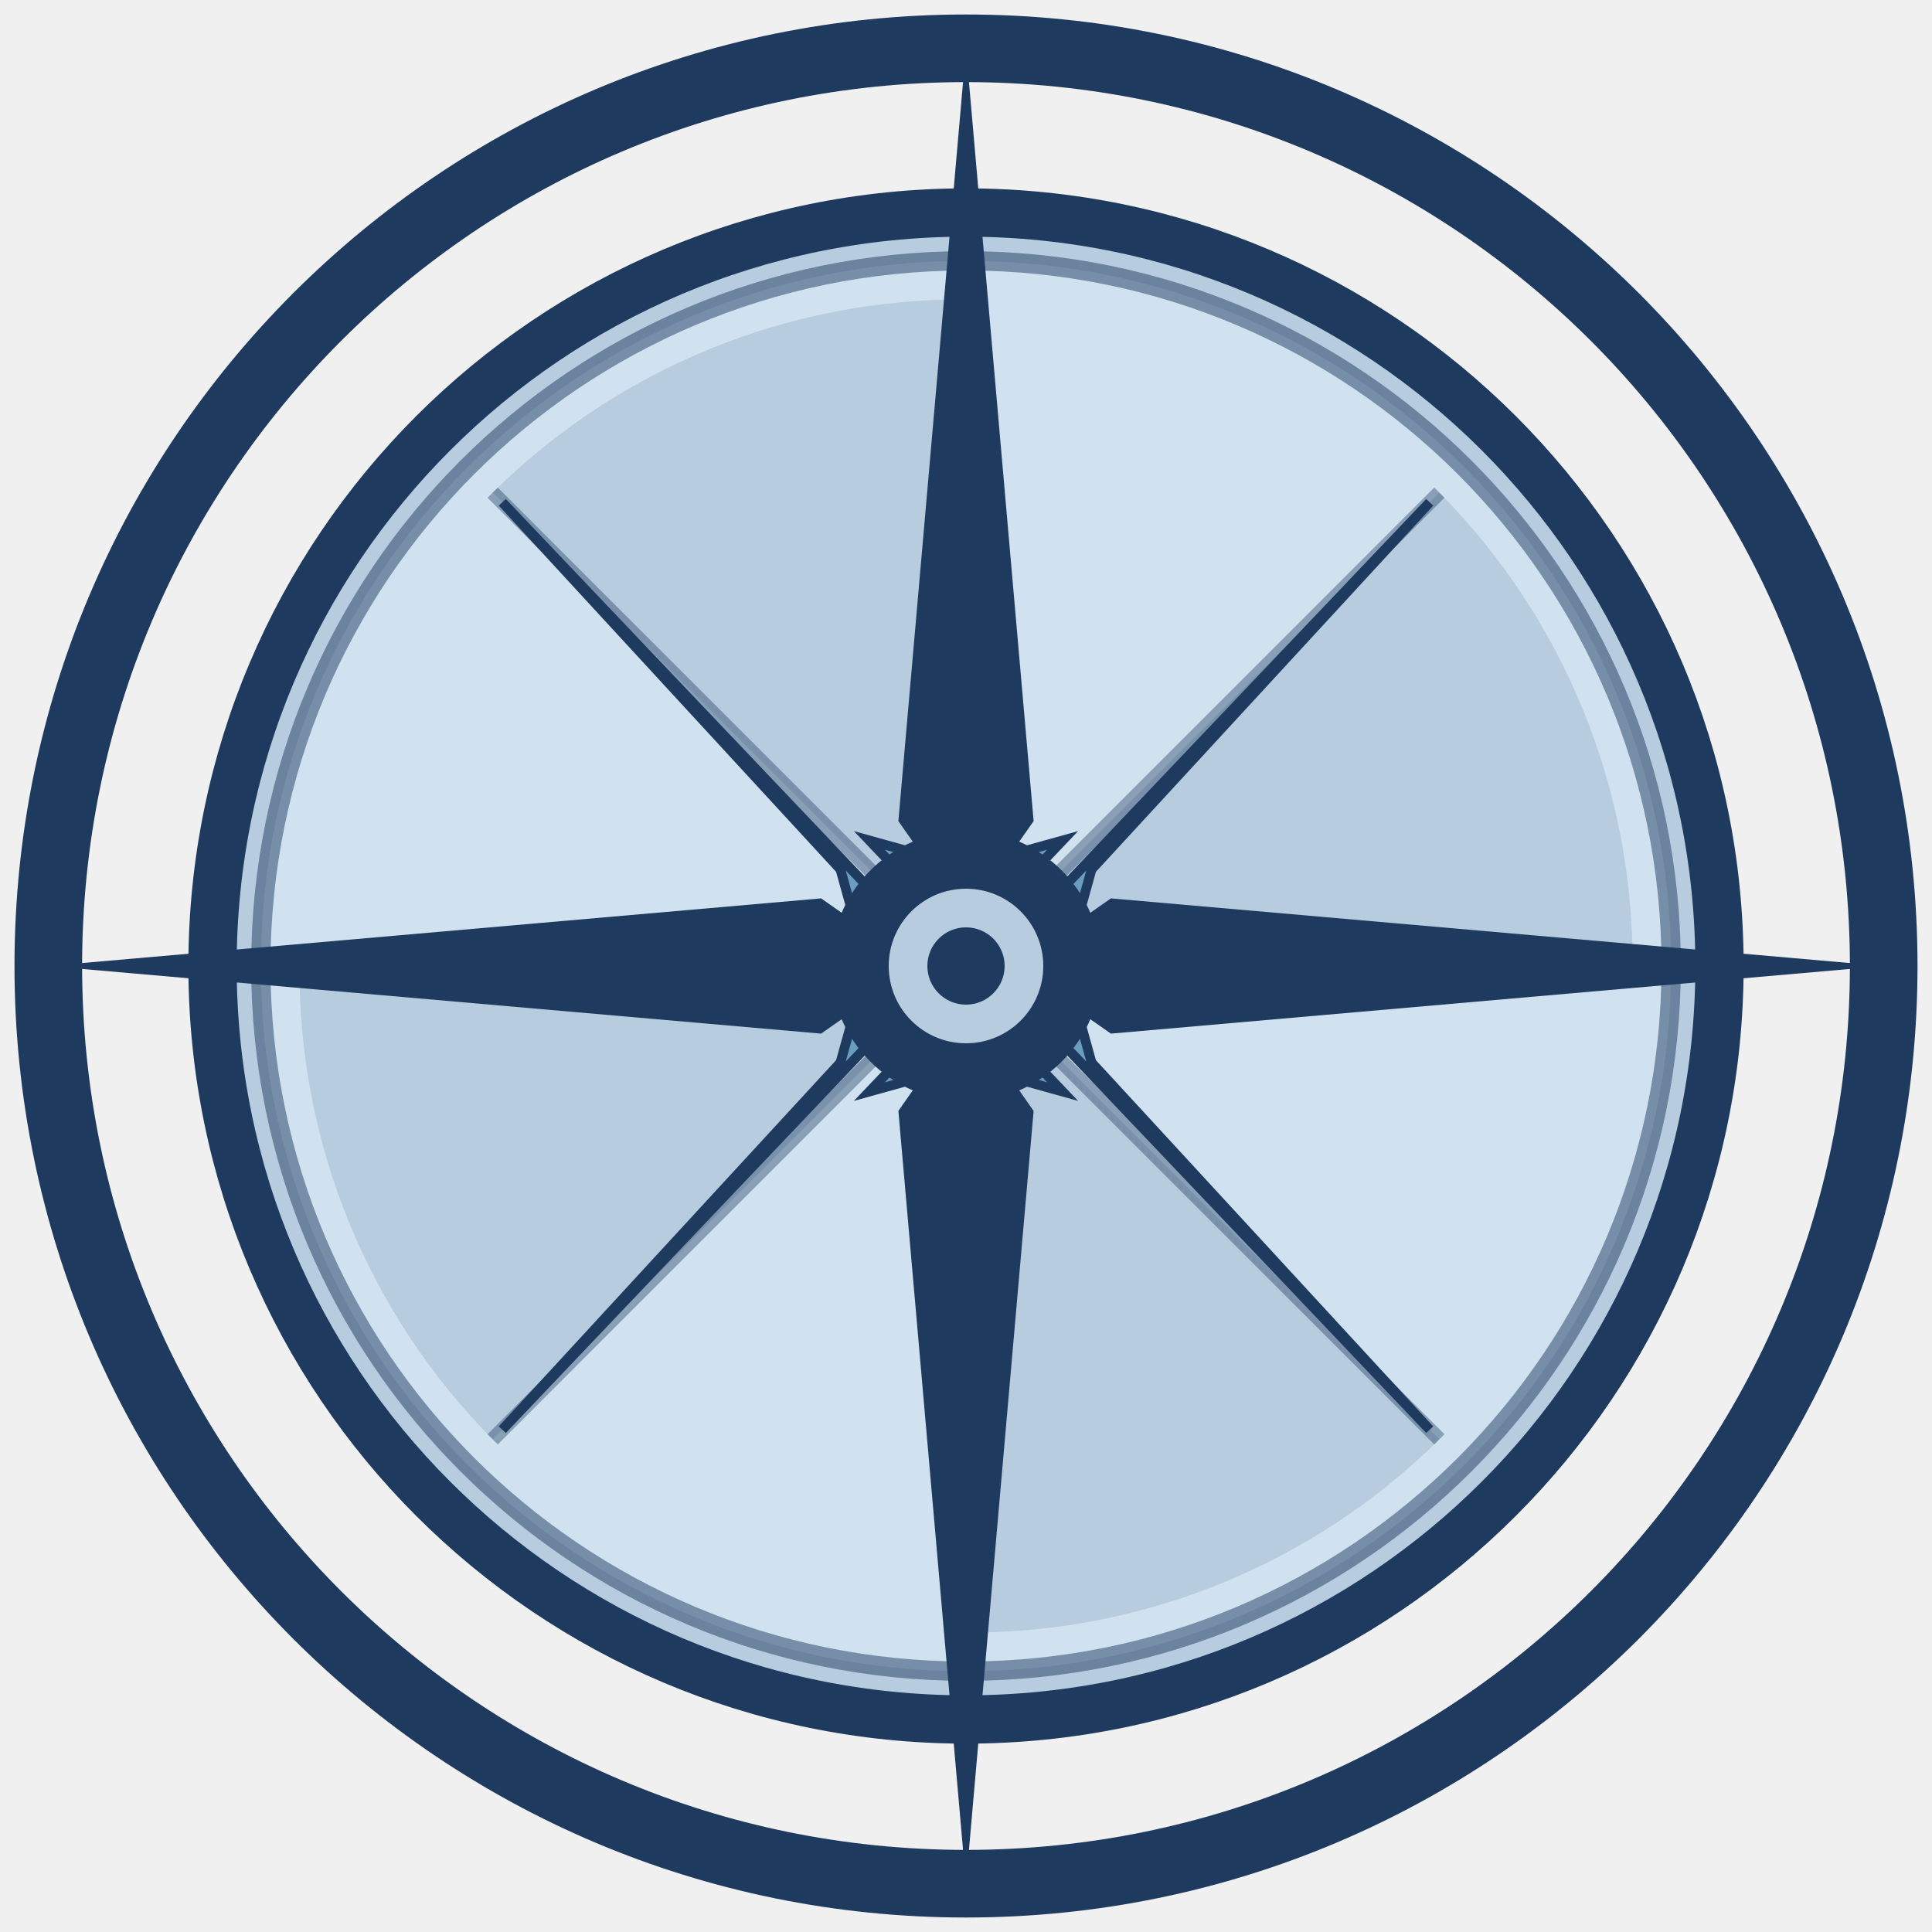
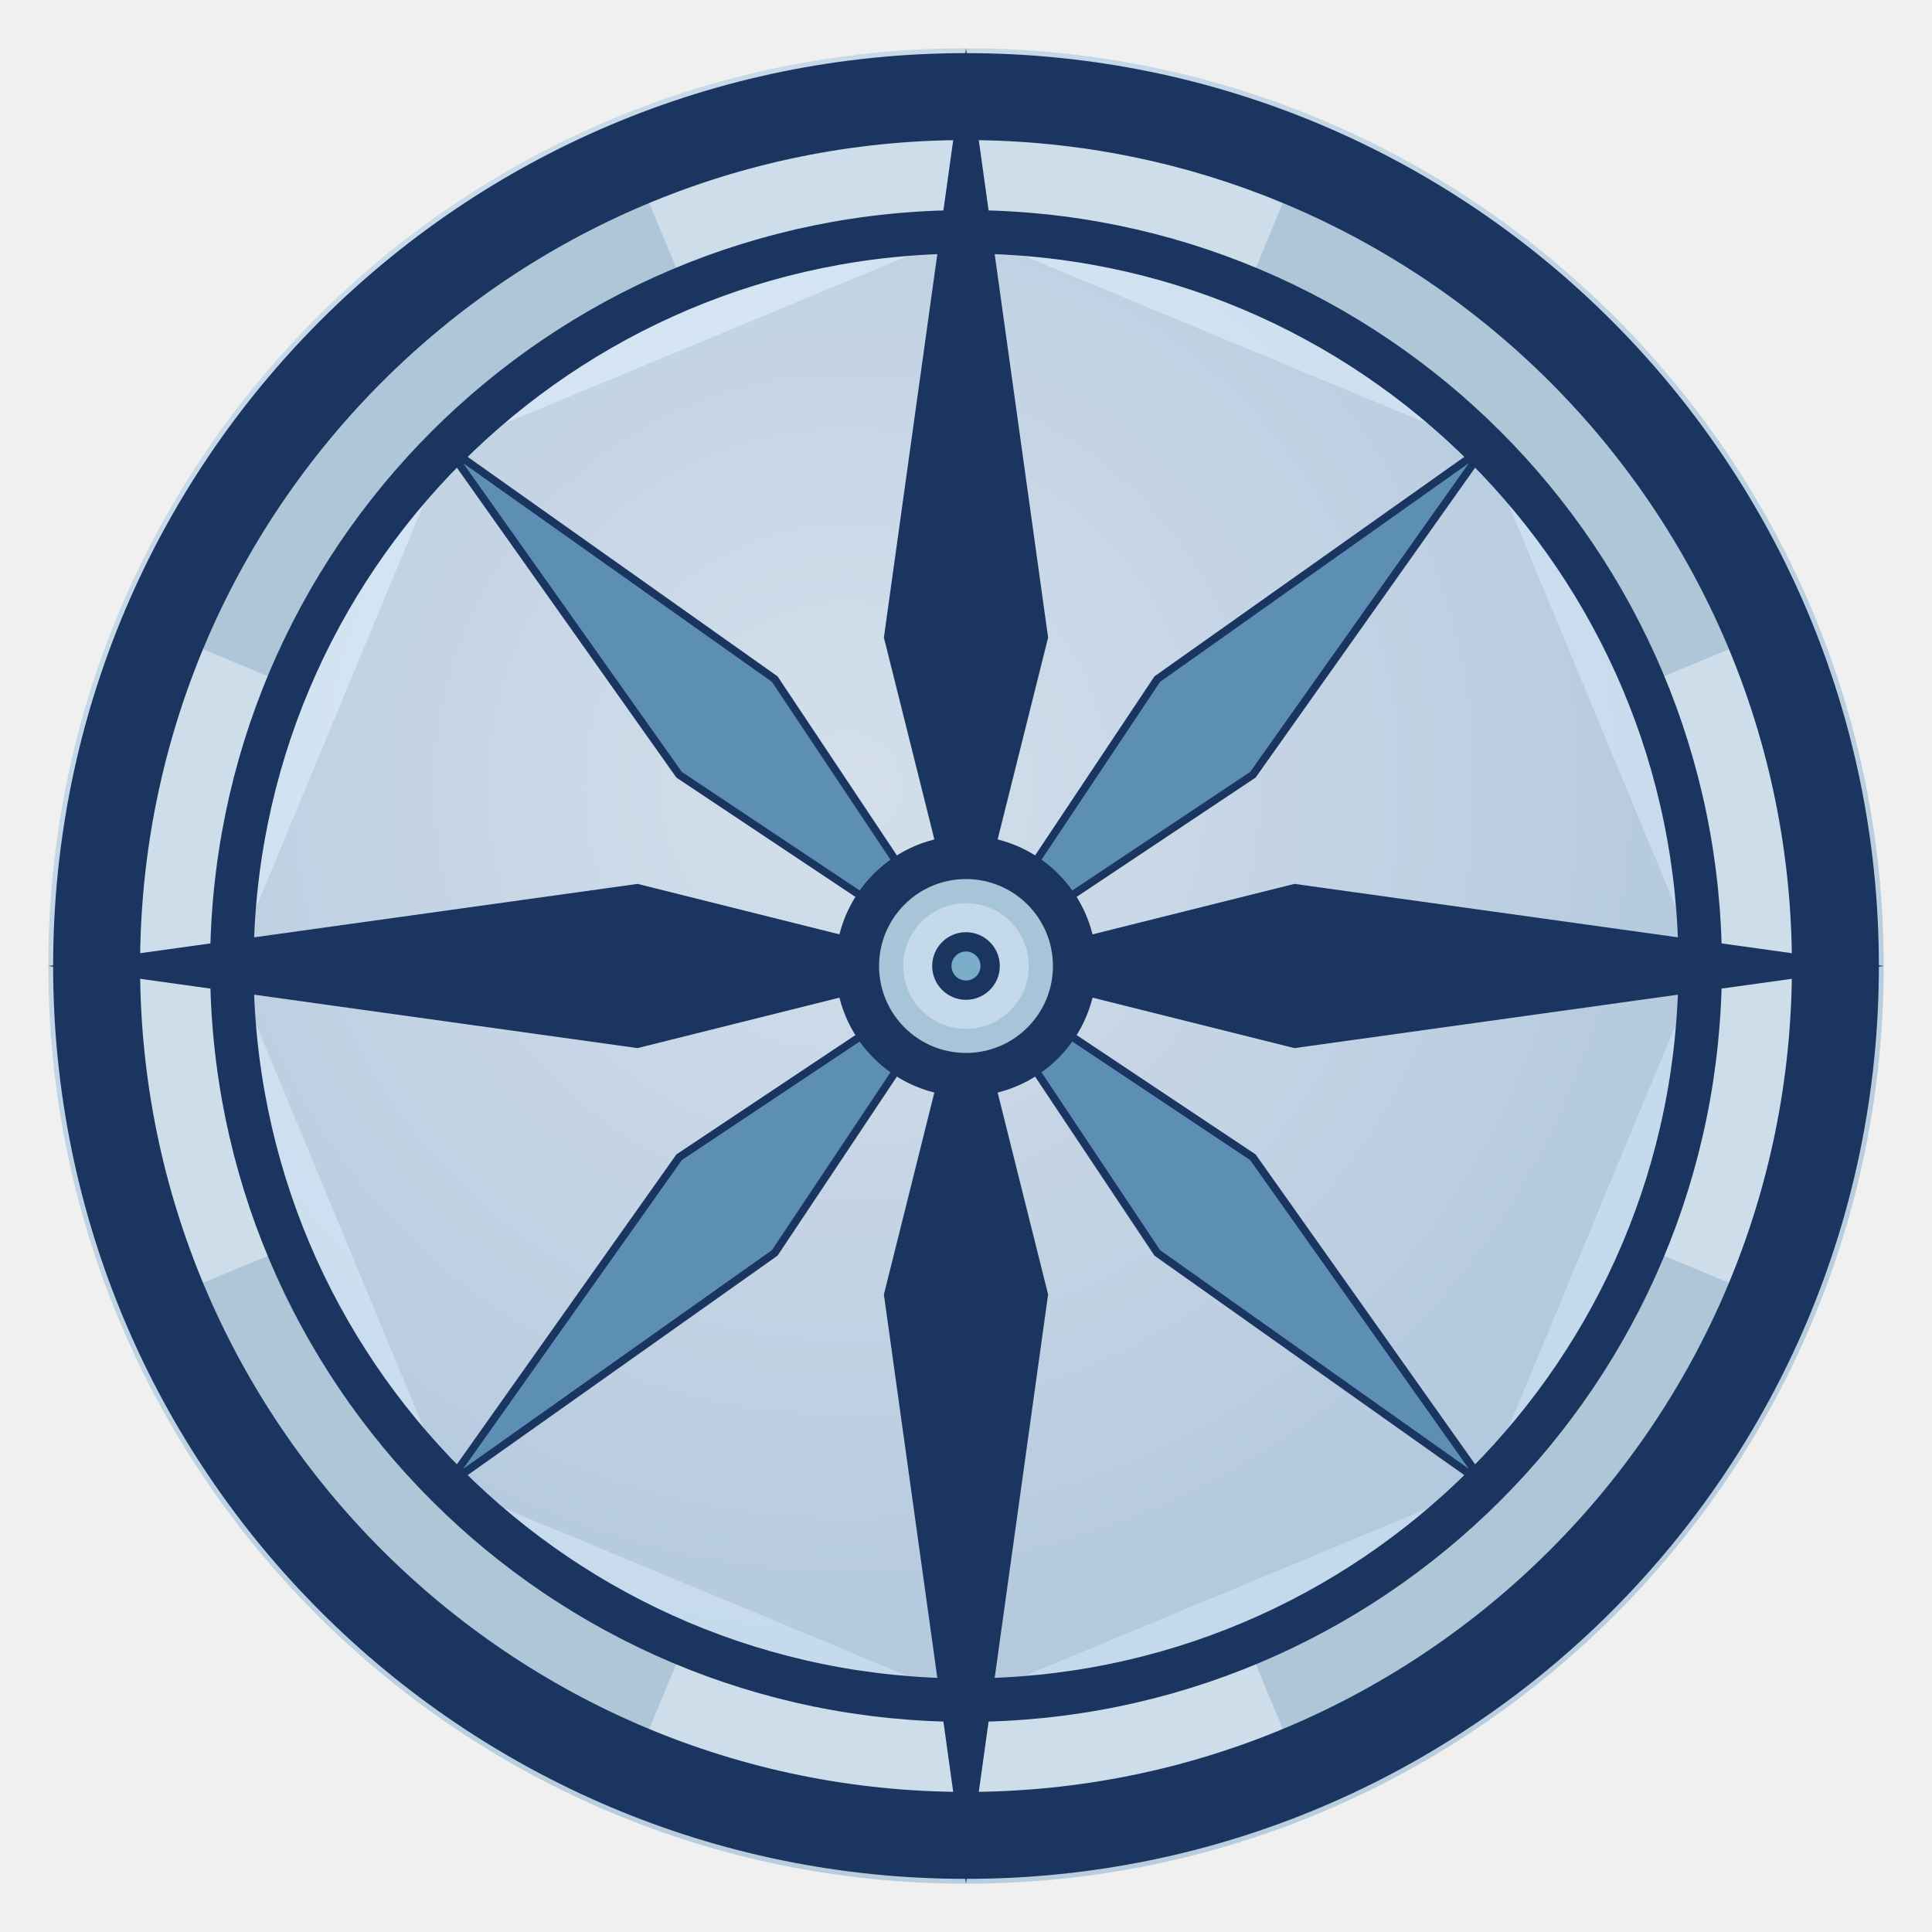
<svg xmlns="http://www.w3.org/2000/svg" viewBox="0 0 200 200">
-   <circle cx="100" cy="100" r="95" fill="none" stroke="#1e3a5f" stroke-width="7" />
-   <circle cx="100" cy="100" r="78" fill="#b8ccdf" stroke="#1e3a5f" stroke-width="5" />
-   <circle cx="100" cy="100" r="73" fill="#d0e2f0" />
-   <path d="M100,100 L51,51 A69,69 0 0,1 100,31 Z" fill="#b8ccdf" />
-   <path d="M100,100 L149,51 A69,69 0 0,0 100,31 Z" fill="#d0e2f0" />
-   <path d="M100,100 L149,51 A69,69 0 0,1 169,100 Z" fill="#b8ccdf" />
-   <path d="M100,100 L149,149 A69,69 0 0,0 169,100 Z" fill="#d0e2f0" />
-   <path d="M100,100 L149,149 A69,69 0 0,1 100,169 Z" fill="#b8ccdf" />
-   <path d="M100,100 L51,149 A69,69 0 0,0 100,169 Z" fill="#d0e2f0" />
-   <path d="M100,100 L51,149 A69,69 0 0,1 31,100 Z" fill="#b8ccdf" />
-   <path d="M100,100 L51,51 A69,69 0 0,0 31,100 Z" fill="#d0e2f0" />
-   <line x1="100" y1="31" x2="100" y2="169" stroke="#1e3a5f" stroke-width="1.5" opacity="0.4" />
-   <line x1="31" y1="100" x2="169" y2="100" stroke="#1e3a5f" stroke-width="1.5" opacity="0.4" />
-   <line x1="51" y1="51" x2="149" y2="149" stroke="#1e3a5f" stroke-width="1.5" opacity="0.4" />
-   <line x1="149" y1="51" x2="51" y2="149" stroke="#1e3a5f" stroke-width="1.5" opacity="0.4" />
-   <circle cx="100" cy="100" r="73" fill="none" stroke="#1e3a5f" stroke-width="2" opacity="0.5" />
-   <polygon points="100,5 107,85 100,95 93,85" fill="#1e3a5f" />
-   <polygon points="100,195 107,115 100,105 93,115" fill="#1e3a5f" />
-   <polygon points="195,100 115,107 105,100 115,93" fill="#1e3a5f" />
-   <polygon points="5,100 85,107 95,100 85,93" fill="#1e3a5f" />
-   <polygon points="148,52 113,90 108,108 90,113" fill="#6b9dbf" stroke="#1e3a5f" stroke-width="1" />
-   <polygon points="52,52 87,90 92,108 110,113" fill="#6b9dbf" stroke="#1e3a5f" stroke-width="1" />
-   <polygon points="148,148 113,110 108,92 90,87" fill="#6b9dbf" stroke="#1e3a5f" stroke-width="1" />
-   <polygon points="52,148 87,110 92,92 110,87" fill="#6b9dbf" stroke="#1e3a5f" stroke-width="1" />
-   <circle cx="100" cy="100" r="14" fill="#1e3a5f" />
-   <circle cx="100" cy="100" r="9" fill="#b8ccdf" stroke="#1e3a5f" stroke-width="2" />
-   <circle cx="100" cy="100" r="4" fill="#1e3a5f" />
+   <defs>
+     <radialGradient id="diskGrad" cx="42%" cy="38%" r="60%">
+       <stop offset="0%" stop-color="#e2eef8" />
+       <stop offset="100%" stop-color="#b8cedf" />
+     </radialGradient>
+     <radialGradient id="innerGrad" cx="42%" cy="38%" r="60%">
+       <stop offset="0%" stop-color="#e8f2fb" />
+       <stop offset="100%" stop-color="#c4d9ec" />
+     </radialGradient>
+     <mask id="channelMask">
+       <circle cx="100" cy="100" r="87" fill="white" />
+       <circle cx="100" cy="100" r="77" fill="black" />
+     </mask>
+     <mask id="innerMask">
+       <circle cx="100" cy="100" r="77" fill="white" />
+     </mask>
+   </defs>
+   <circle cx="100" cy="100" r="95" fill="url(#diskGrad)" />
+   <circle cx="100" cy="100" r="87" fill="#afc6d8" mask="url(#channelMask)" />
+   <g mask="url(#channelMask)">
+     <polygon points="100,100 -15,-177 215,-177" fill="#cddde9" />
+     <polygon points="100,100 377,-15 377,215" fill="#cddde9" />
+     <polygon points="100,100 215,377 -15,377" fill="#cddde9" />
+     <polygon points="100,100 -177,215 -177,-15" fill="#cddde9" />
+   </g>
+   <circle cx="100" cy="100" r="90" fill="none" stroke="#1a3560" stroke-width="9" />
+   <circle cx="100" cy="100" r="76" fill="url(#innerGrad)" />
+   <g mask="url(#innerMask)" stroke="#1a3560" stroke-width="0.7" opacity="0.14">
+     <line x1="100" y1="24" x2="100" y2="176" />
+     <line x1="24" y1="100" x2="176" y2="100" />
+     <line x1="46.3" y1="46.3" x2="153.7" y2="153.7" />
+     <line x1="153.7" y1="46.3" x2="46.3" y2="153.7" />
+   </g>
+   <g mask="url(#innerMask)" opacity="0.10">
+     <polygon points="100,100 153.7,46.3 100,24 46.3,46.3" fill="#1a3560" />
+     <polygon points="100,100 153.7,153.7 176,100 153.7,46.3" fill="#1a3560" />
+     <polygon points="100,100 46.3,153.7 100,176 153.7,153.7" fill="#1a3560" />
+     <polygon points="100,100 46.3,46.3 24,100 46.3,153.7" fill="#1a3560" />
+   </g>
+   <circle cx="100" cy="100" r="76" fill="none" stroke="#1a3560" stroke-width="4.5" />
+   <g fill="#5d8fb5" stroke="#1a3560" stroke-width="0.8">
+     <polygon points="100,24 107,65 100,100 93,65" transform="rotate(45,100,100)" />
+     <polygon points="100,24 107,65 100,100 93,65" transform="rotate(135,100,100)" />
+     <polygon points="100,24 107,65 100,100 93,65" transform="rotate(225,100,100)" />
+     <polygon points="100,24 107,65 100,100 93,65" transform="rotate(315,100,100)" />
+   </g>
+   <g fill="#1a3560">
+     <polygon points="100,5 108.5,66 100,100 91.5,66" />
+     <polygon points="100,5 108.5,66 100,100 91.5,66" transform="rotate(180,100,100)" />
+     <polygon points="100,5 108.5,66 100,100 91.5,66" transform="rotate(90,100,100)" />
+     <polygon points="100,5 108.5,66 100,100 91.5,66" transform="rotate(270,100,100)" />
+   </g>
+   <circle cx="100" cy="100" r="13.5" fill="#1a3560" />
+   <circle cx="100" cy="100" r="10" fill="#a8c4d8" />
+   <circle cx="100" cy="100" r="10" fill="none" stroke="#1a3560" stroke-width="2" />
+   <circle cx="100" cy="100" r="6.5" fill="#c4daea" />
+   <circle cx="100" cy="100" r="3.5" fill="#1a3560" />
+   <circle cx="100" cy="100" r="1.5" fill="#7aaec8" />
</svg>
